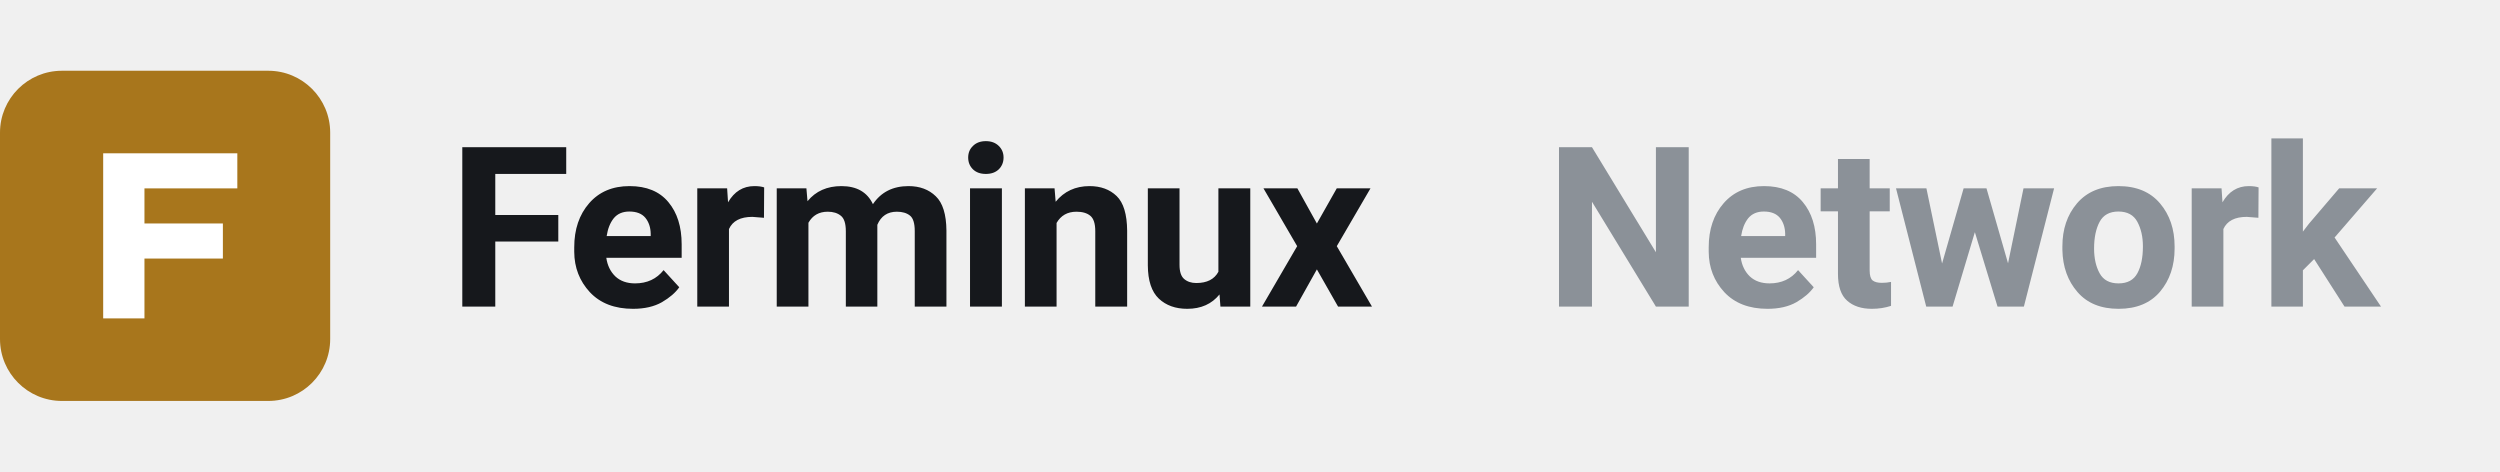
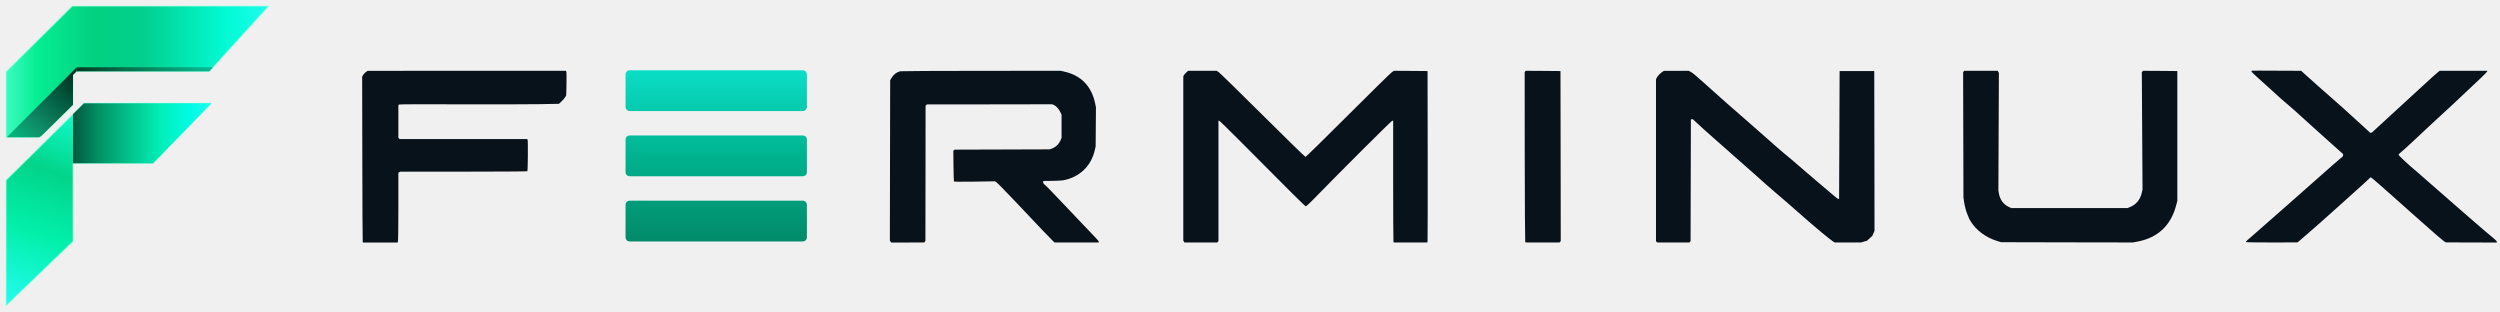
- <svg xmlns="http://www.w3.org/2000/svg" viewBox="0 0 212 40" width="212" height="40" role="img" aria-label="Ferminux Network">
-   <g transform="translate(0,6) scale(0.875)">
-     <rect width="32" height="32" rx="6" fill="#a8761c" />
-     <path d="M10 24V8h13v3.4h-9v3.4h7.6v3.4H14V24h-4z" fill="#ffffff" />
+ <svg xmlns="http://www.w3.org/2000/svg" viewBox="-3 -3 1227.03 153" role="img" aria-label="Ferminux">
+   <defs>
+     <linearGradient id="uhlight" x1="418" y1="0" x2="967.5" y2="0" gradientUnits="userSpaceOnUse">
+       <stop offset="0" stop-color="#3CFBC0" />
+       <stop offset="0.12" stop-color="#05EE93" />
+       <stop offset="0.33" stop-color="#02D181" />
+       <stop offset="0.52" stop-color="#02CF8C" />
+       <stop offset="0.84" stop-color="#02FBD5" />
+       <stop offset="1" stop-color="#1CFCEE" />
+     </linearGradient>
+     <linearGradient id="dhlight" x1="560" y1="338" x2="440" y2="476" gradientUnits="userSpaceOnUse">
+       <stop offset="0" stop-color="#022E1E" />
+       <stop offset="0.3" stop-color="#01563B" />
+       <stop offset="0.72" stop-color="#0F8A66" />
+       <stop offset="1" stop-color="#04B27A" />
+     </linearGradient>
+     <linearGradient id="vhlight" x1="566" y1="0" x2="851" y2="0" gradientUnits="userSpaceOnUse">
+       <stop offset="0" stop-color="#063A25" />
+       <stop offset="0.55" stop-color="#07885F" />
+       <stop offset="1" stop-color="#09BB96" />
+     </linearGradient>
+     <linearGradient id="shlight" x1="558" y1="427" x2="418" y2="828" gradientUnits="userSpaceOnUse">
+       <stop offset="0" stop-color="#10FBC8" />
+       <stop offset="0.3" stop-color="#02D48A" />
+       <stop offset="0.62" stop-color="#02F0AA" />
+       <stop offset="1" stop-color="#24FCF2" />
+     </linearGradient>
+     <linearGradient id="bhlight" x1="558" y1="0" x2="847.5" y2="0" gradientUnits="userSpaceOnUse">
+       <stop offset="0" stop-color="#01583D" />
+       <stop offset="0.2" stop-color="#019566" />
+       <stop offset="0.42" stop-color="#02C58C" />
+       <stop offset="0.63" stop-color="#02EEB7" />
+       <stop offset="0.85" stop-color="#01FCE5" />
+       <stop offset="1" stop-color="#1CFCEE" />
+     </linearGradient>
+     <linearGradient id="ehlight" x1="0" y1="883" x2="0" y2="967" gradientUnits="userSpaceOnUse">
+       <stop offset="0" stop-color="#0BDEC6" />
+       <stop offset="0.5" stop-color="#00B38F" />
+       <stop offset="1" stop-color="#028A69" />
+     </linearGradient>
+   </defs>
+   <g transform="translate(-98 -47.1244) scale(0.23445)">
+     <g>
+       <polygon fill="url(#uhlight)" stroke="#8CFFDD" stroke-opacity=".55" stroke-width="2.5" stroke-linejoin="round" points="556.5,201 967.5,201 843.5,337.5 565.5,337.5 558,345 558,407.5 493,471.5 487.5,475.5 418,475.5 418,338.5" />
+       <polygon fill="url(#dhlight)" points="566,329 565.5,337.5 558,345 558,407.5 493,471.5 487.5,475.5 419.5,475.5" />
+       <polygon fill="url(#vhlight)" points="566,329 851,329 843.5,337.5 565.5,337.5" />
+       <polygon fill="url(#shlight)" stroke="#8CFFDD" stroke-opacity=".55" stroke-width="2.5" stroke-linejoin="round" points="581,404.5 847.5,404.5 725.5,530 558,530 558,693.5 418,828 418,565.5" />
+       <polygon fill="url(#bhlight)" points="558,427.2 581,404.5 847.5,404.5 725.5,530 558,530" />
+     </g>
  </g>
-   <text x="38" y="26" textLength="88" lengthAdjust="spacingAndGlyphs" font-family="system-ui, -apple-system, 'Segoe UI', Roboto, Helvetica, Arial, sans-serif" font-size="19" font-weight="600" letter-spacing="-0.2" fill="#16181c">Ferminux</text>
-   <text x="131" y="26" textLength="72" lengthAdjust="spacingAndGlyphs" font-family="system-ui, -apple-system, 'Segoe UI', Roboto, Helvetica, Arial, sans-serif" font-size="19" font-weight="600" letter-spacing="-0.2" fill="#8b9198">Network</text>
+   <g transform="translate(71.0301 -851.5)">
+     <g fill="#08121B">
+       <g transform="translate(90 865) scale(0.25) translate(0 480) scale(0.1 -0.1)">
+         <path d="M37650 4072 c-28 -10 -9 -28 270 -277 85 -75 184 -165 220 -200 36 -34 112 -102 170 -150 105 -88 231 -200 345 -305 70 -64 237 -216 271 -245 12 -11 133 -119 268 -240 l246 -220 0 -22 c0 -12 -6 -26 -14 -30 -15 -9 -331 -285 -490 -428 -97 -88 -201 -179 -521 -460 -88 -77 -239 -209 -335 -295 -96 -86 -249 -220 -340 -298 -194 -166 -211 -183 -208 -194 2 -5 229 -9 507 -8 l505 1 40 33 c23 18 91 77 151 130 61 54 169 148 240 210 72 62 191 169 266 237 75 68 207 187 294 264 88 77 224 200 303 273 l143 133 12 -8 c18 -10 281 -239 357 -309 36 -33 119 -107 185 -164 66 -58 152 -134 190 -170 39 -36 117 -105 175 -155 58 -49 134 -117 170 -150 102 -94 329 -288 359 -307 l27 -17 499 -1 500 -2 3 15 c2 7 -19 31 -45 53 -80 65 -328 277 -513 439 -96 84 -216 188 -266 231 -173 150 -458 400 -593 519 -75 66 -152 133 -171 149 -130 106 -340 301 -340 316 0 9 15 28 34 41 19 14 128 112 243 219 114 107 246 231 293 275 72 67 306 283 504 465 47 42 252 236 535 504 69 65 127 125 129 132 l3 14 -468 0 -468 0 -50 -41 c-28 -23 -122 -107 -210 -189 -365 -336 -582 -535 -775 -711 -113 -102 -226 -207 -252 -232 -46 -46 -71 -57 -83 -37 -3 5 -112 105 -243 222 -130 116 -266 240 -302 274 -36 34 -132 119 -215 190 -134 116 -204 178 -503 446 l-86 78 -478 2 c-263 2 -483 2 -488 0z M620 4044 c-19 -13 -43 -39 -53 -57 l-18 -32 3 -1618 c1 -889 5 -1622 8 -1627 l7 -11 338 0 338 0 8 13 c5 7 9 315 9 685 l0 672 19 10 19 11 1243 0 c684 0 1247 4 1251 8 10 10 15 599 5 617 l-8 15 -1252 0 -1253 0 -12 12 -12 12 0 323 0 322 16 9 c9 5 506 7 1193 4 647 -2 1349 -1 1560 3 l384 7 45 42 c25 22 57 59 71 81 l26 40 5 225 c3 124 2 233 -3 243 l-8 17 -1947 0 -1947 -1 -35 -25z M11110 4061 c-78 -24 -127 -62 -171 -136 l-24 -40 -3 -1575 -3 -1575 14 -18 13 -19 324 1 325 1 11 15 11 15 2 1327 1 1328 13 12 13 13 1229 1 1230 2 30 -12 c46 -19 103 -80 130 -140 l25 -53 0 -228 0 -228 -24 -54 c-33 -74 -102 -135 -180 -160 l-31 -10 -933 -3 -934 -3 -11 -11 -12 -12 3 -296 c2 -163 6 -301 9 -306 3 -5 169 -6 404 -3 l399 7 22 -12 c17 -9 154 -147 282 -283 16 -17 76 -80 135 -141 59 -60 163 -170 231 -244 132 -142 372 -393 452 -473 l48 -48 435 0 435 0 0 15 c0 15 -25 42 -381 413 -106 111 -252 264 -323 340 -158 169 -322 337 -358 367 -25 21 -32 36 -29 61 l1 11 170 2 c94 1 194 6 222 11 322 61 550 280 621 595 l16 70 3 385 3 385 -18 85 c-71 326 -272 535 -587 610 l-85 20 -1565 -1 c-861 0 -1576 -4 -1590 -8z M16728 4037 c-20 -17 -41 -42 -47 -54 l-11 -22 0 -1611 0 -1612 11 -19 10 -19 322 0 323 0 12 12 12 12 0 1183 0 1183 14 0 c7 0 179 -167 382 -371 1058 -1065 1304 -1309 1319 -1309 9 0 74 59 143 130 504 518 1538 1550 1554 1550 l18 0 0 -1179 c0 -649 3 -1186 6 -1195 l6 -16 329 0 329 0 5 23 c3 12 4 769 3 1682 l-3 1660 -329 3 -330 2 -40 -26 c-23 -14 -410 -395 -861 -845 -451 -451 -827 -819 -836 -819 -9 0 -389 370 -844 823 -455 452 -844 832 -864 844 l-36 23 -280 0 -280 0 -37 -33z M23382 4058 l-10 -13 1 -1660 c1 -913 6 -1666 10 -1672 l8 -13 333 0 334 0 11 14 11 13 -2 1669 -3 1669 -341 3 -341 2 -11 -12z M26070 4046 c-43 -29 -98 -89 -111 -123 l-9 -24 0 -1588 0 -1587 12 -12 12 -12 317 0 317 0 10 13 11 13 3 1194 3 1195 18 3 18 4 112 -104 c61 -58 171 -156 243 -219 72 -63 229 -202 350 -309 121 -107 251 -222 289 -255 38 -33 117 -103 176 -155 238 -213 359 -320 457 -403 131 -111 270 -231 441 -382 282 -250 600 -517 677 -568 l39 -27 259 0 260 0 59 17 59 16 53 48 52 49 22 49 21 50 -2 1568 -3 1568 -340 0 -340 0 -5 -1254 -5 -1254 -11 -4 c-7 -2 -45 25 -85 60 -41 35 -193 164 -339 287 -146 123 -303 258 -350 300 -47 42 -112 98 -146 126 -150 121 -424 358 -647 559 -55 50 -155 137 -222 195 -303 262 -516 450 -849 750 -179 161 -226 200 -273 224 l-32 16 -243 -1 -243 0 -35 -23z M31991 4056 l-11 -13 3 -1229 3 -1229 12 -85 c14 -92 43 -201 73 -266 11 -23 19 -45 19 -49 0 -4 16 -35 37 -68 109 -179 300 -321 523 -389 l75 -23 1295 -3 1294 -2 85 16 c401 75 658 314 763 712 l23 87 0 1275 0 1275 -334 3 -334 2 -14 -12 -15 -12 7 -1153 7 -1154 -17 -72 c-31 -129 -109 -223 -223 -269 l-57 -23 -1140 0 -1140 0 -55 26 c-102 49 -169 144 -189 267 l-9 58 5 1151 5 1150 -11 22 -12 21 -328 0 -329 0 -11 -14z" />
+       </g>
+     </g>
+     <g fill="url(#ehlight)">
+       <rect x="233" y="883" width="89" height="20" rx="2" />
+       <rect x="233" y="915" width="89" height="20" rx="2" />
+       <rect x="233" y="947" width="89" height="20" rx="2" />
+     </g>
+   </g>
</svg>
